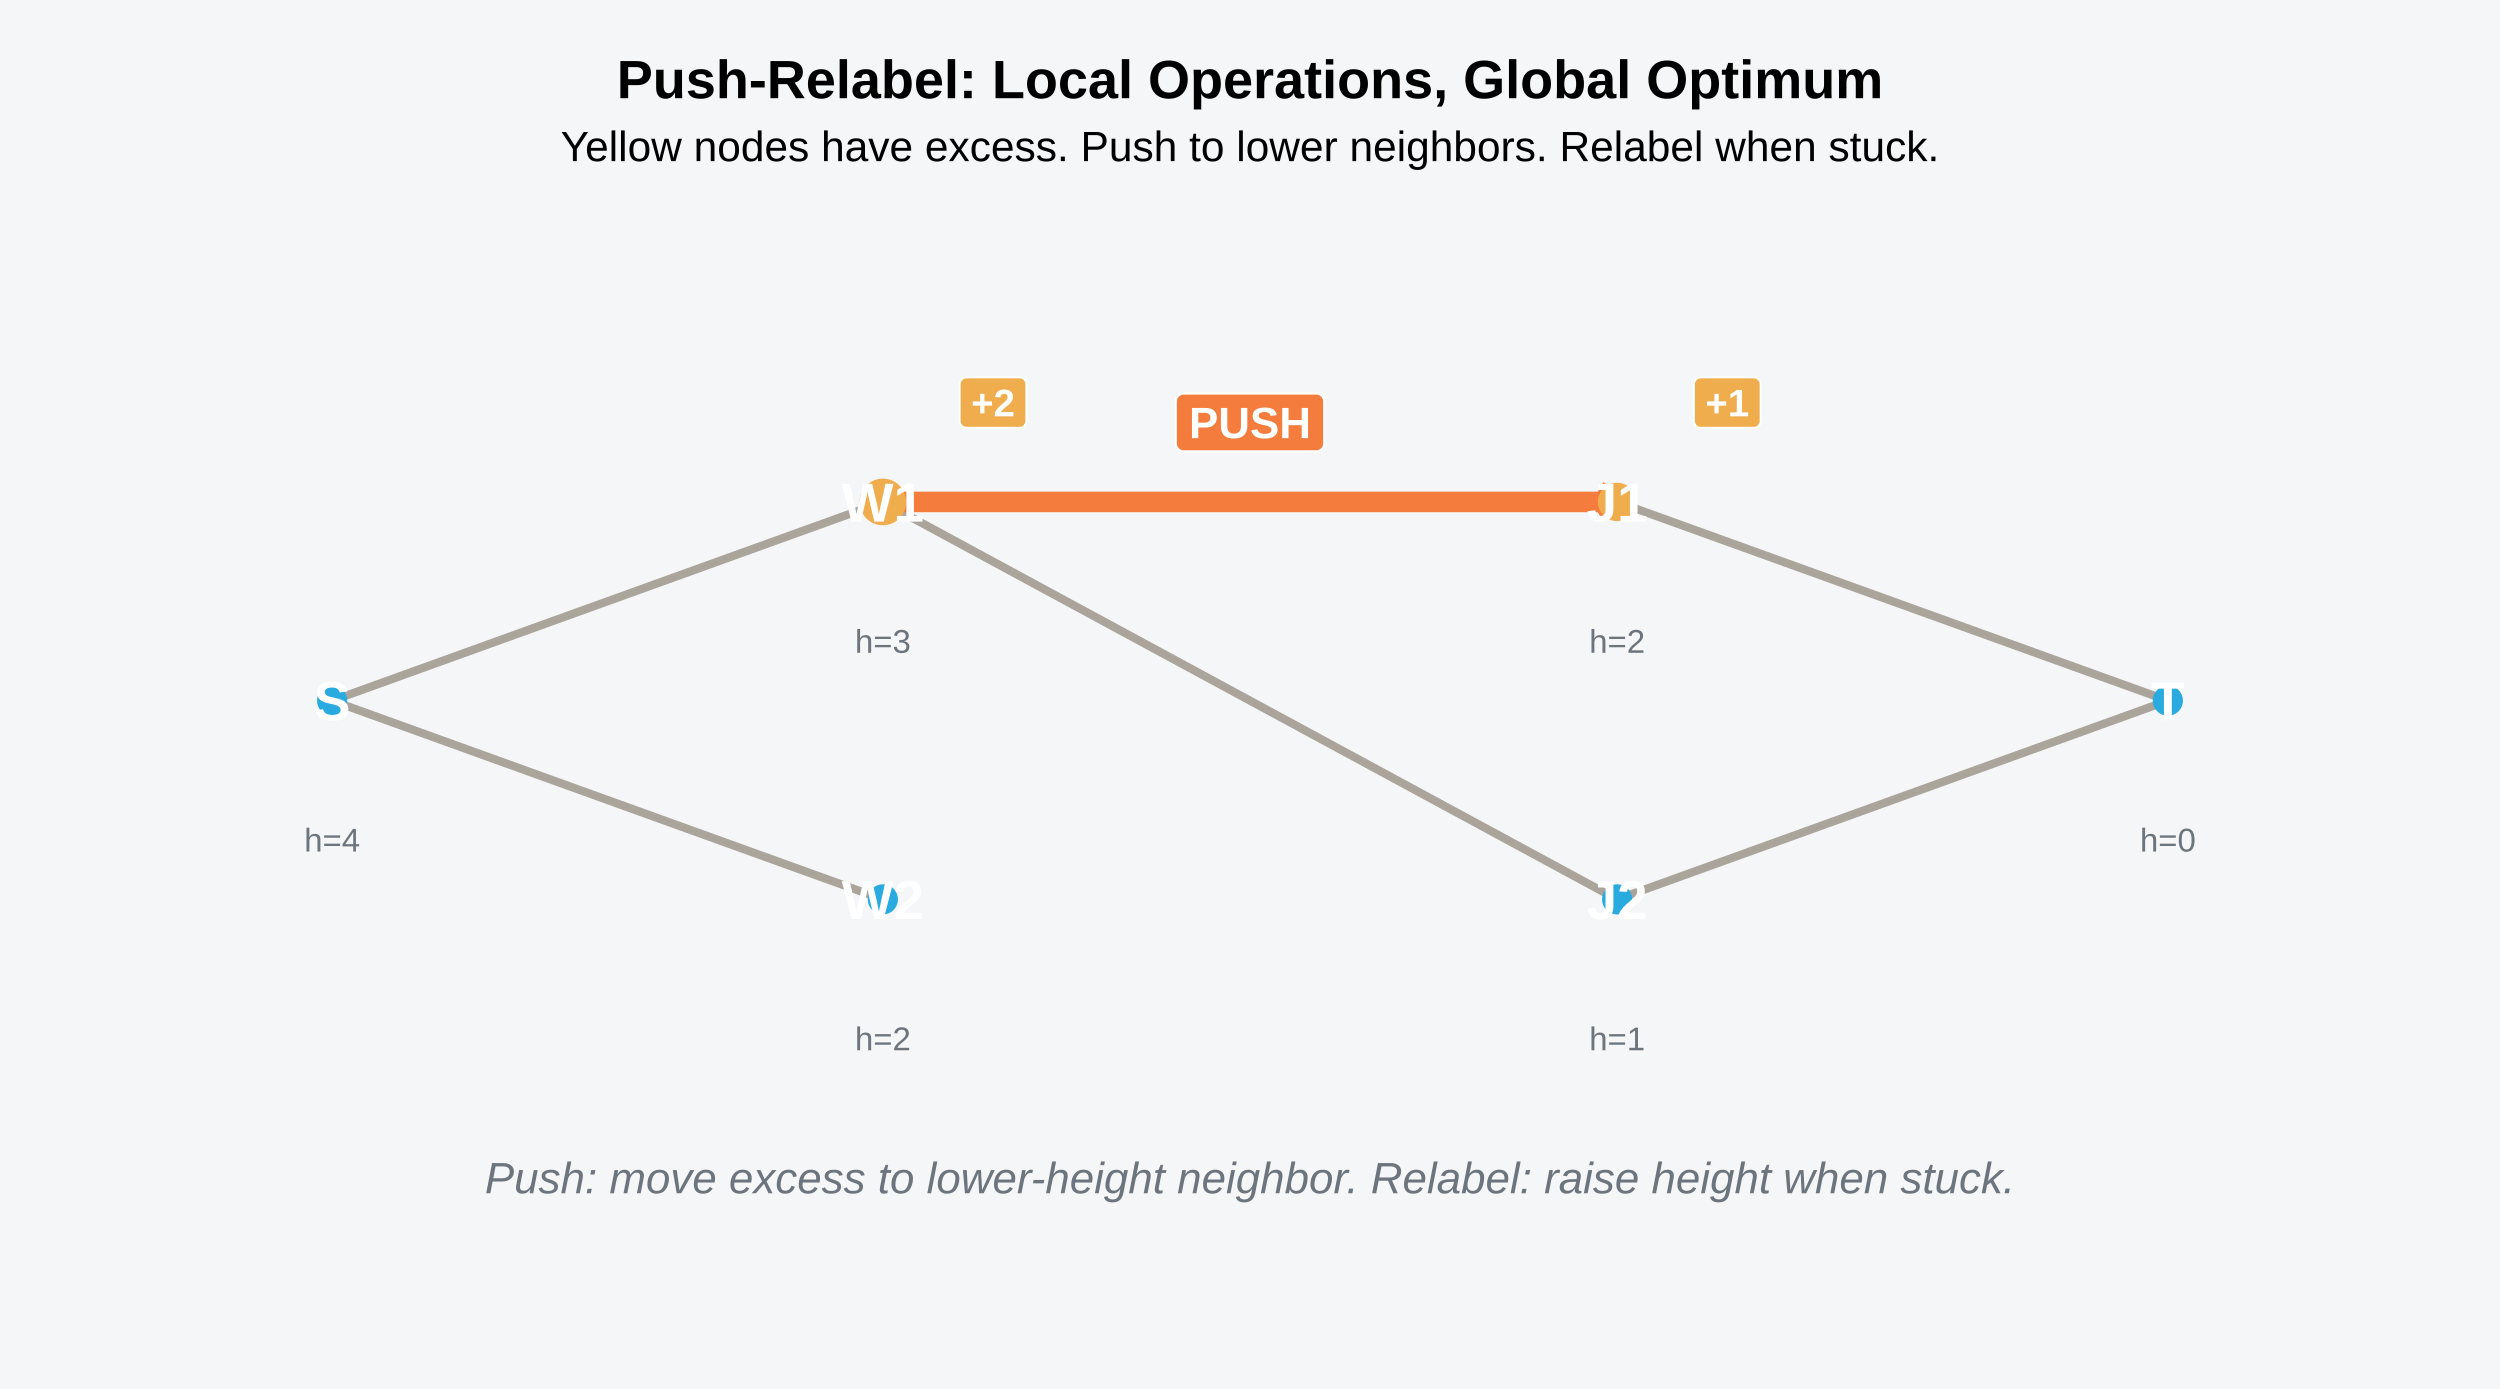
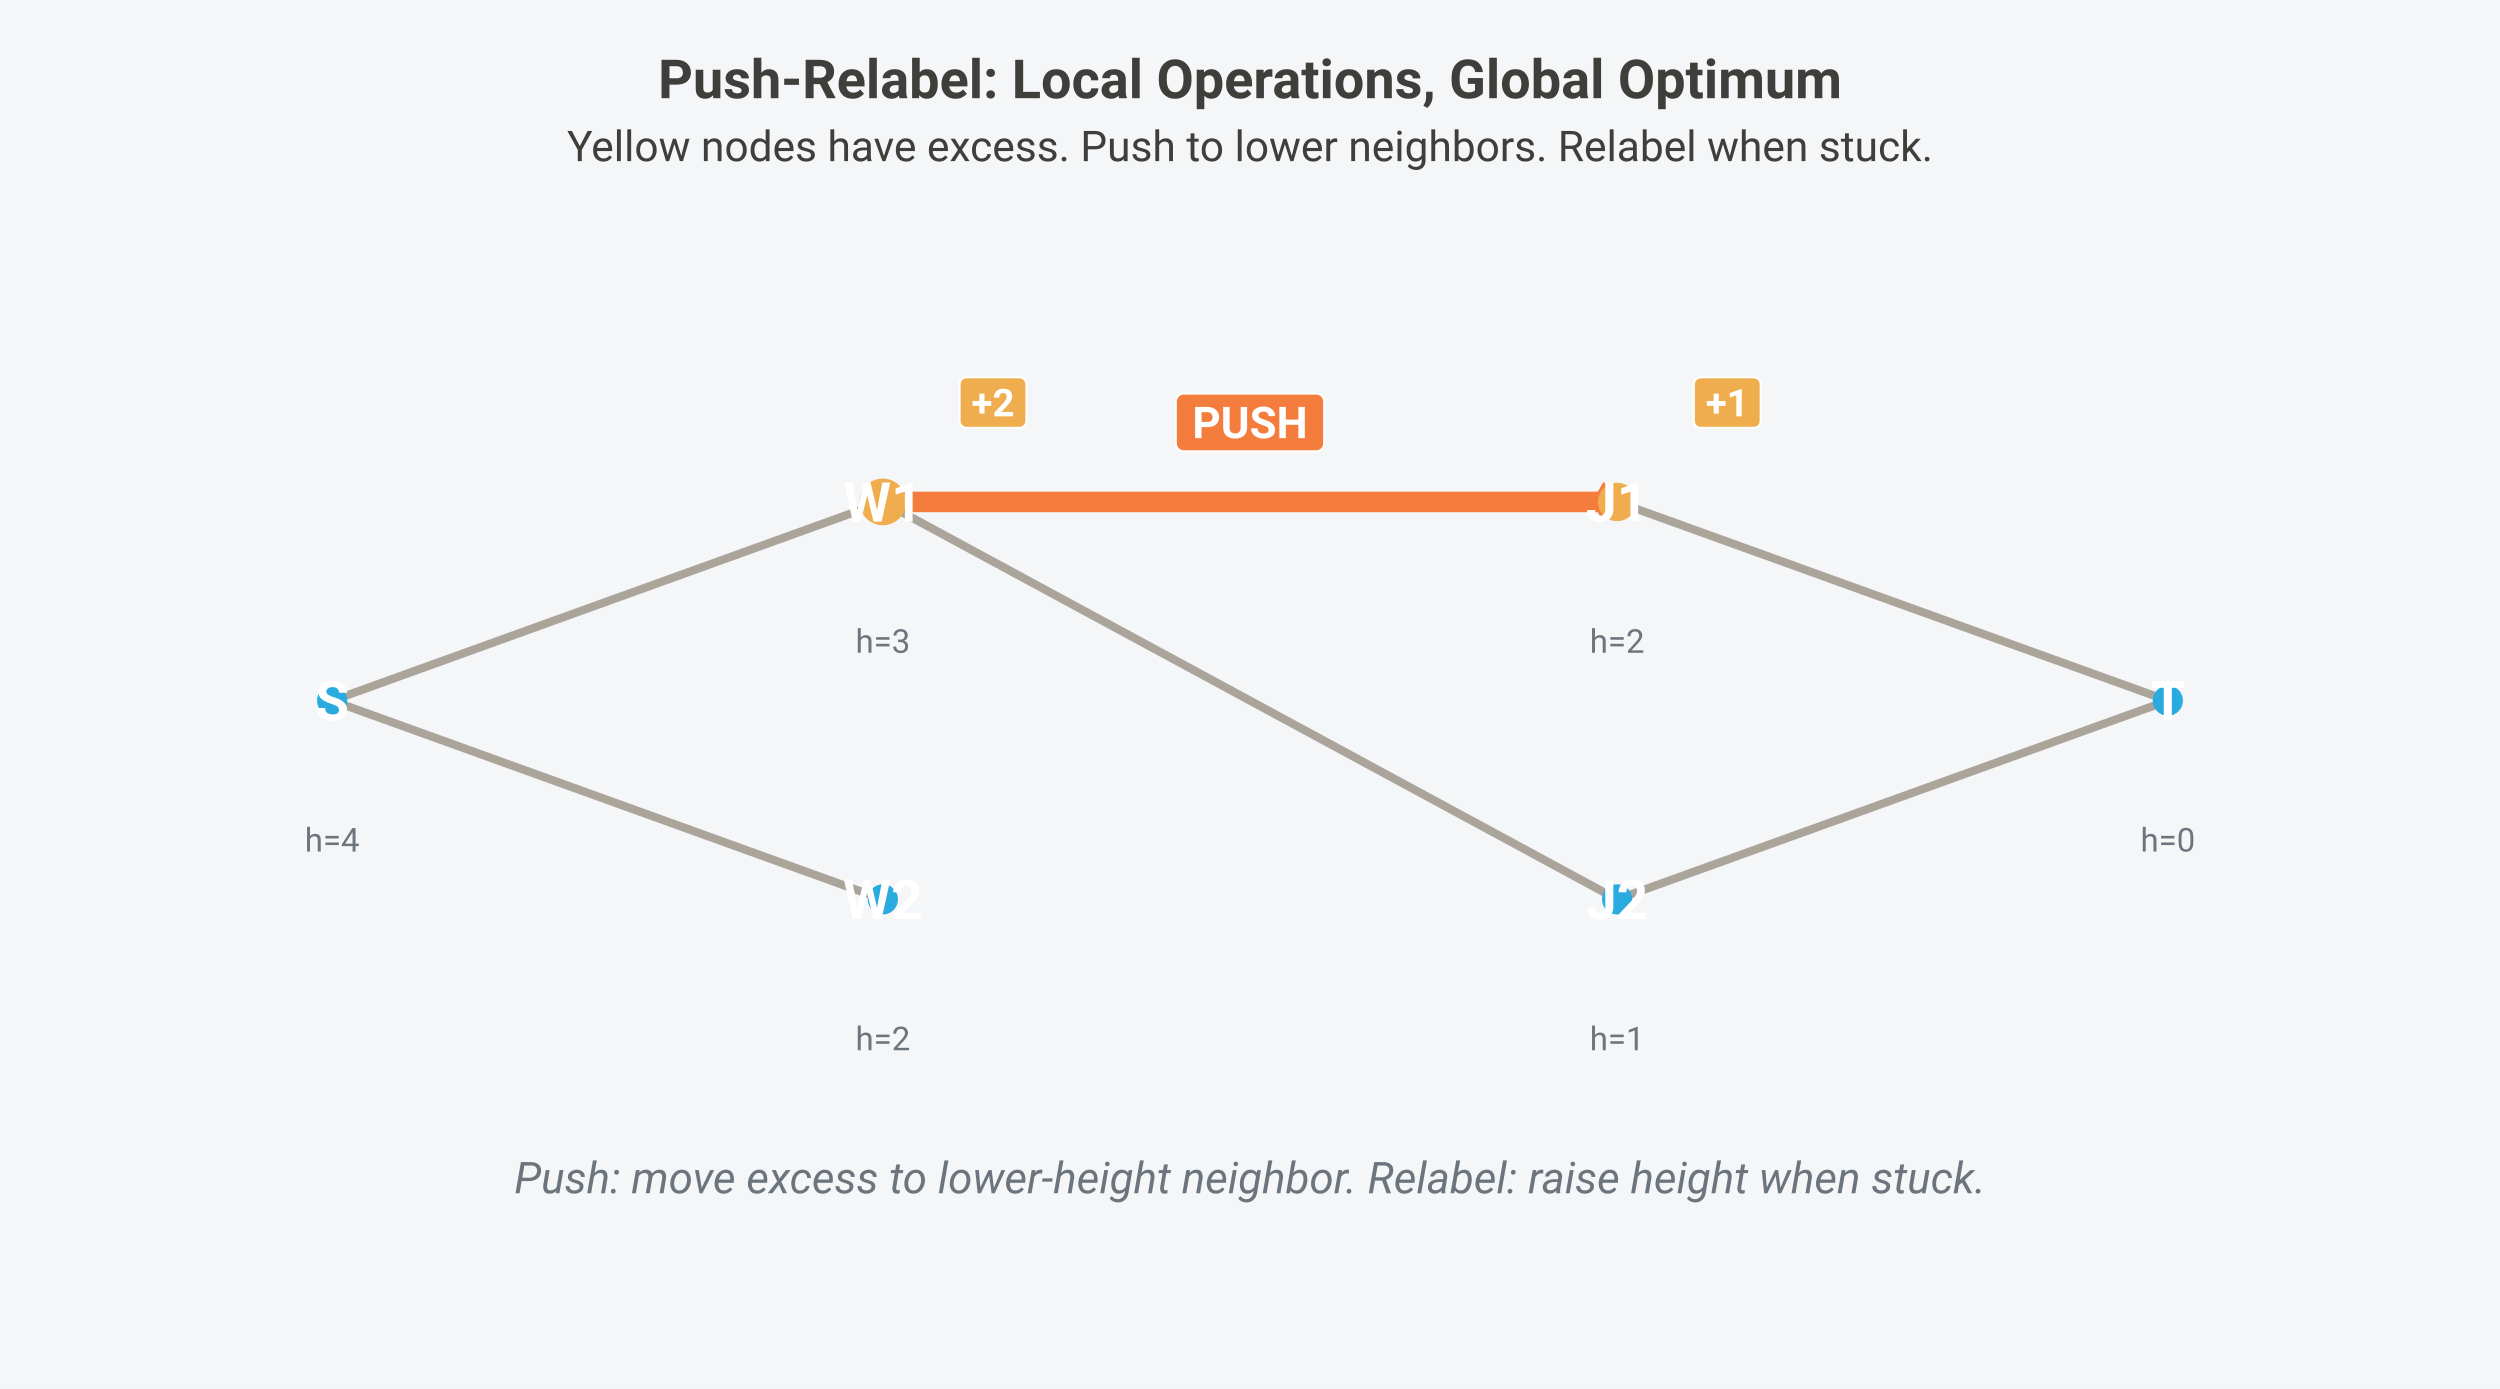
<svg xmlns="http://www.w3.org/2000/svg" width="648.00pt" height="360.00pt" viewBox="0 0 648.00 360.00">
  <g class="svglite">
    <defs>
      <style type="text/css">
-     .svglite line, .svglite polyline, .svglite polygon, .svglite path, .svglite rect, .svglite circle {
+     /* theme-aware-processed */
+     .svglite line, .svglite polyline, .svglite polygon, .svglite path, .svglite circle {
      fill: none;
-       stroke: #000000;
+       stroke: #3E3F3A;
+       stroke-linecap: round;
+       stroke-linejoin: round;
+       stroke-miterlimit: 10.00;
+     }
+     .svglite &gt; g &gt; rect {
+       fill: none;
+       stroke: #3E3F3A;
      stroke-linecap: round;
      stroke-linejoin: round;
      stroke-miterlimit: 10.00;
    }
    .svglite text {
      white-space: pre;
+       fill: #3E3F3A;
    }
    .svglite g.glyphgroup path {
      fill: inherit;
      stroke: none;
    }
  </style>
    </defs>
    <rect width="100%" height="100%" style="stroke: none; fill: #F5F6F8;" />
    <defs>
      <clipPath id="cpMC4wMHw2NDguMDB8MC4wMHwzNjAuMDA=">
        <rect x="0.00" y="0.00" width="648.00" height="360.00" />
      </clipPath>
    </defs>
    <g clip-path="url(#cpMC4wMHw2NDguMDB8MC4wMHwzNjAuMDA=)">
-       <rect x="0.00" y="0" width="648.00" height="360.00" style="stroke-width: 0.00; stroke: none;" />
-     </g>
+       <rect x="0.00" y="0" width="648.00" height="360.00" style="stroke-width: 0.00; stroke: none;" /> fill: #F5F6F8;' /&gt;
+ </g>
    <defs>
      <clipPath id="cpOS45Nnw2MzguMDR8NDQuMDh8MzUwLjA0">
        <rect x="9.96" y="44.08" width="628.07" height="305.95" />
      </clipPath>
    </defs>
    <g clip-path="url(#cpOS45Nnw2MzguMDR8NDQuMDh8MzUwLjA0)">
      <line x1="86.09" y1="181.61" x2="228.84" y2="130.10" style="stroke-width: 2.13; stroke: #AAA49B; stroke-linecap: butt;" />
      <line x1="86.09" y1="181.61" x2="228.84" y2="233.12" style="stroke-width: 2.13; stroke: #AAA49B; stroke-linecap: butt;" />
      <line x1="228.84" y1="130.10" x2="419.16" y2="233.12" style="stroke-width: 2.13; stroke: #AAA49B; stroke-linecap: butt;" />
      <line x1="419.16" y1="130.10" x2="561.91" y2="181.61" style="stroke-width: 2.13; stroke: #AAA49B; stroke-linecap: butt;" />
      <line x1="419.16" y1="233.12" x2="561.91" y2="181.61" style="stroke-width: 2.13; stroke: #AAA49B; stroke-linecap: butt;" />
      <line x1="228.84" y1="130.10" x2="419.16" y2="130.10" style="stroke-width: 5.33; stroke: #F47C3C; stroke-linecap: butt;" />
      <polyline points="414.25,132.94 419.16,130.10 414.25,127.27 " style="stroke-width: 5.33; stroke: #F47C3C; stroke-linecap: butt;" />
      <polygon points="306.82,116.98 341.18,116.98 341.10,116.98 341.43,116.97 341.75,116.90 342.06,116.79 342.34,116.62 342.60,116.41 342.82,116.17 342.99,115.89 343.12,115.58 343.20,115.26 343.23,114.94 343.23,114.94 343.23,104.06 343.23,104.06 343.20,103.73 343.12,103.41 342.99,103.11 342.82,102.83 342.60,102.58 342.34,102.37 342.06,102.21 341.75,102.09 341.43,102.03 341.18,102.01 306.82,102.01 307.07,102.03 306.74,102.01 306.41,102.05 306.10,102.15 305.80,102.29 305.53,102.47 305.29,102.70 305.09,102.97 304.94,103.26 304.83,103.57 304.78,103.90 304.77,104.06 304.77,114.94 304.78,114.77 304.78,115.10 304.83,115.43 304.94,115.74 305.09,116.03 305.29,116.29 305.53,116.52 305.80,116.71 306.10,116.85 306.41,116.94 306.74,116.98 " style="stroke-width: 0.53; stroke: #FFFFFF; fill: #F47C3C;" />
-       <text x="324.00" y="113.57" text-anchor="middle" style="font-size: 11.38px; font-weight: bold;fill: #FFFFFF; font-family: &quot;Arial&quot;;" textLength="31.62px" lengthAdjust="spacingAndGlyphs">PUSH</text>
+       <text x="324.00" y="113.57" text-anchor="middle" style="font-size: 11.38px; font-weight: bold;fill: #FFFFFF; font-family: &quot;Roboto&quot;, -apple-system, BlinkMacSystemFont, &quot;Segoe UI&quot;, system-ui, sans-serif;" textLength="31.62px" lengthAdjust="spacingAndGlyphs">PUSH</text>
      <circle cx="86.09" cy="181.61" r="3.56" style="stroke-width: 0.71; stroke: #29ABE0; fill: #29ABE0;" />
      <circle cx="228.84" cy="130.10" r="5.69" style="stroke-width: 0.71; stroke: #F0AD4E; fill: #F0AD4E;" />
      <circle cx="228.84" cy="233.12" r="3.56" style="stroke-width: 0.71; stroke: #29ABE0; fill: #29ABE0;" />
      <circle cx="419.16" cy="130.10" r="4.62" style="stroke-width: 0.71; stroke: #F0AD4E; fill: #F0AD4E;" />
      <circle cx="419.16" cy="233.12" r="3.56" style="stroke-width: 0.71; stroke: #29ABE0; fill: #29ABE0;" />
      <circle cx="561.91" cy="181.61" r="3.56" style="stroke-width: 0.71; stroke: #29ABE0; fill: #29ABE0;" />
-       <text x="86.09" y="186.70" text-anchor="middle" style="font-size: 14.23px; font-weight: bold;fill: #FFFFFF; font-family: &quot;Arial&quot;;" textLength="9.48px" lengthAdjust="spacingAndGlyphs">S</text>
-       <text x="228.84" y="135.19" text-anchor="middle" style="font-size: 14.23px; font-weight: bold;fill: #FFFFFF; font-family: &quot;Arial&quot;;" textLength="21.33px" lengthAdjust="spacingAndGlyphs">W1</text>
-       <text x="228.84" y="238.21" text-anchor="middle" style="font-size: 14.23px; font-weight: bold;fill: #FFFFFF; font-family: &quot;Arial&quot;;" textLength="21.33px" lengthAdjust="spacingAndGlyphs">W2</text>
-       <text x="419.16" y="135.19" text-anchor="middle" style="font-size: 14.23px; font-weight: bold;fill: #FFFFFF; font-family: &quot;Arial&quot;;" textLength="15.81px" lengthAdjust="spacingAndGlyphs">J1</text>
-       <text x="419.16" y="238.21" text-anchor="middle" style="font-size: 14.23px; font-weight: bold;fill: #FFFFFF; font-family: &quot;Arial&quot;;" textLength="15.81px" lengthAdjust="spacingAndGlyphs">J2</text>
-       <text x="561.91" y="186.70" text-anchor="middle" style="font-size: 14.23px; font-weight: bold;fill: #FFFFFF; font-family: &quot;Arial&quot;;" textLength="8.69px" lengthAdjust="spacingAndGlyphs">T</text>
-       <text x="86.09" y="220.72" text-anchor="middle" style="font-size: 8.54px;fill: #6C757D; font-family: &quot;Arial&quot;;" textLength="14.48px" lengthAdjust="spacingAndGlyphs">h=4</text>
-       <text x="228.84" y="169.21" text-anchor="middle" style="font-size: 8.54px;fill: #6C757D; font-family: &quot;Arial&quot;;" textLength="14.48px" lengthAdjust="spacingAndGlyphs">h=3</text>
-       <text x="228.84" y="272.23" text-anchor="middle" style="font-size: 8.54px;fill: #6C757D; font-family: &quot;Arial&quot;;" textLength="14.48px" lengthAdjust="spacingAndGlyphs">h=2</text>
-       <text x="419.16" y="169.21" text-anchor="middle" style="font-size: 8.54px;fill: #6C757D; font-family: &quot;Arial&quot;;" textLength="14.48px" lengthAdjust="spacingAndGlyphs">h=2</text>
-       <text x="419.16" y="272.23" text-anchor="middle" style="font-size: 8.54px;fill: #6C757D; font-family: &quot;Arial&quot;;" textLength="14.48px" lengthAdjust="spacingAndGlyphs">h=1</text>
-       <text x="561.91" y="220.72" text-anchor="middle" style="font-size: 8.54px;fill: #6C757D; font-family: &quot;Arial&quot;;" textLength="14.48px" lengthAdjust="spacingAndGlyphs">h=0</text>
+       <text x="86.09" y="186.70" text-anchor="middle" style="font-size: 14.23px; font-weight: bold;fill: #FFFFFF; font-family: &quot;Roboto&quot;, -apple-system, BlinkMacSystemFont, &quot;Segoe UI&quot;, system-ui, sans-serif;" textLength="9.48px" lengthAdjust="spacingAndGlyphs">S</text>
+       <text x="228.84" y="135.19" text-anchor="middle" style="font-size: 14.23px; font-weight: bold;fill: #FFFFFF; font-family: &quot;Roboto&quot;, -apple-system, BlinkMacSystemFont, &quot;Segoe UI&quot;, system-ui, sans-serif;" textLength="21.33px" lengthAdjust="spacingAndGlyphs">W1</text>
+       <text x="228.84" y="238.21" text-anchor="middle" style="font-size: 14.23px; font-weight: bold;fill: #FFFFFF; font-family: &quot;Roboto&quot;, -apple-system, BlinkMacSystemFont, &quot;Segoe UI&quot;, system-ui, sans-serif;" textLength="21.33px" lengthAdjust="spacingAndGlyphs">W2</text>
+       <text x="419.16" y="135.19" text-anchor="middle" style="font-size: 14.23px; font-weight: bold;fill: #FFFFFF; font-family: &quot;Roboto&quot;, -apple-system, BlinkMacSystemFont, &quot;Segoe UI&quot;, system-ui, sans-serif;" textLength="15.81px" lengthAdjust="spacingAndGlyphs">J1</text>
+       <text x="419.16" y="238.21" text-anchor="middle" style="font-size: 14.23px; font-weight: bold;fill: #FFFFFF; font-family: &quot;Roboto&quot;, -apple-system, BlinkMacSystemFont, &quot;Segoe UI&quot;, system-ui, sans-serif;" textLength="15.81px" lengthAdjust="spacingAndGlyphs">J2</text>
+       <text x="561.91" y="186.70" text-anchor="middle" style="font-size: 14.23px; font-weight: bold;fill: #FFFFFF; font-family: &quot;Roboto&quot;, -apple-system, BlinkMacSystemFont, &quot;Segoe UI&quot;, system-ui, sans-serif;" textLength="8.69px" lengthAdjust="spacingAndGlyphs">T</text>
+       <text x="86.09" y="220.72" text-anchor="middle" style="font-size: 8.54px;fill: #6C757D; font-family: &quot;Roboto&quot;, -apple-system, BlinkMacSystemFont, &quot;Segoe UI&quot;, system-ui, sans-serif;" textLength="14.48px" lengthAdjust="spacingAndGlyphs">h=4</text>
+       <text x="228.84" y="169.21" text-anchor="middle" style="font-size: 8.54px;fill: #6C757D; font-family: &quot;Roboto&quot;, -apple-system, BlinkMacSystemFont, &quot;Segoe UI&quot;, system-ui, sans-serif;" textLength="14.48px" lengthAdjust="spacingAndGlyphs">h=3</text>
+       <text x="228.84" y="272.23" text-anchor="middle" style="font-size: 8.54px;fill: #6C757D; font-family: &quot;Roboto&quot;, -apple-system, BlinkMacSystemFont, &quot;Segoe UI&quot;, system-ui, sans-serif;" textLength="14.48px" lengthAdjust="spacingAndGlyphs">h=2</text>
+       <text x="419.16" y="169.21" text-anchor="middle" style="font-size: 8.54px;fill: #6C757D; font-family: &quot;Roboto&quot;, -apple-system, BlinkMacSystemFont, &quot;Segoe UI&quot;, system-ui, sans-serif;" textLength="14.48px" lengthAdjust="spacingAndGlyphs">h=2</text>
+       <text x="419.16" y="272.23" text-anchor="middle" style="font-size: 8.54px;fill: #6C757D; font-family: &quot;Roboto&quot;, -apple-system, BlinkMacSystemFont, &quot;Segoe UI&quot;, system-ui, sans-serif;" textLength="14.48px" lengthAdjust="spacingAndGlyphs">h=1</text>
+       <text x="561.91" y="220.72" text-anchor="middle" style="font-size: 8.54px;fill: #6C757D; font-family: &quot;Roboto&quot;, -apple-system, BlinkMacSystemFont, &quot;Segoe UI&quot;, system-ui, sans-serif;" textLength="14.48px" lengthAdjust="spacingAndGlyphs">h=0</text>
      <polygon points="250.52,110.90 264.25,110.90 264.18,110.90 264.47,110.89 264.75,110.83 265.02,110.73 265.27,110.58 265.49,110.40 265.69,110.18 265.84,109.94 265.95,109.67 266.02,109.39 266.05,109.11 266.05,109.11 266.05,99.59 266.05,99.59 266.02,99.30 265.95,99.02 265.84,98.76 265.69,98.51 265.49,98.30 265.27,98.11 265.02,97.97 264.75,97.87 264.47,97.81 264.25,97.80 250.52,97.80 250.74,97.81 250.45,97.80 250.16,97.83 249.88,97.91 249.62,98.04 249.39,98.20 249.18,98.40 249.00,98.63 248.87,98.89 248.78,99.16 248.73,99.44 248.73,99.59 248.73,109.11 248.73,108.96 248.73,109.25 248.78,109.54 248.87,109.81 249.00,110.06 249.18,110.30 249.39,110.50 249.62,110.66 249.88,110.78 250.16,110.86 250.45,110.90 " style="stroke-width: 0.53; stroke: #FFFFFF; fill: #F0AD4E;" />
-       <text x="257.39" y="107.91" text-anchor="middle" style="font-size: 9.96px; font-weight: bold;fill: #FFFFFF; font-family: &quot;Arial&quot;;" textLength="11.34px" lengthAdjust="spacingAndGlyphs">+2</text>
+       <text x="257.39" y="107.91" text-anchor="middle" style="font-size: 9.96px; font-weight: bold;fill: #FFFFFF; font-family: &quot;Roboto&quot;, -apple-system, BlinkMacSystemFont, &quot;Segoe UI&quot;, system-ui, sans-serif;" textLength="11.34px" lengthAdjust="spacingAndGlyphs">+2</text>
      <polygon points="440.84,110.90 454.58,110.90 454.51,110.90 454.79,110.89 455.08,110.83 455.35,110.73 455.60,110.58 455.82,110.40 456.01,110.18 456.17,109.94 456.28,109.67 456.35,109.39 456.37,109.11 456.37,109.11 456.37,99.59 456.37,99.59 456.35,99.30 456.28,99.02 456.17,98.76 456.01,98.51 455.82,98.30 455.60,98.11 455.35,97.97 455.08,97.87 454.79,97.81 454.58,97.80 440.84,97.80 441.06,97.81 440.77,97.80 440.49,97.83 440.21,97.91 439.95,98.04 439.71,98.20 439.50,98.40 439.33,98.63 439.20,98.89 439.10,99.16 439.06,99.44 439.05,99.59 439.05,109.11 439.06,108.96 439.06,109.25 439.10,109.54 439.20,109.81 439.33,110.06 439.50,110.30 439.71,110.50 439.95,110.66 440.21,110.78 440.49,110.86 440.77,110.90 " style="stroke-width: 0.53; stroke: #FFFFFF; fill: #F0AD4E;" />
-       <text x="447.71" y="107.91" text-anchor="middle" style="font-size: 9.96px; font-weight: bold;fill: #FFFFFF; font-family: &quot;Arial&quot;;" textLength="11.34px" lengthAdjust="spacingAndGlyphs">+1</text>
-       <text x="324.00" y="309.30" text-anchor="middle" style="font-size: 11.38px; font-style: italic;fill: #6C757D; font-family: &quot;Arial&quot;;" textLength="396.45px" lengthAdjust="spacingAndGlyphs">Push: move excess to lower-height neighbor. Relabel: raise height when stuck.</text>
+       <text x="447.71" y="107.91" text-anchor="middle" style="font-size: 9.96px; font-weight: bold;fill: #FFFFFF; font-family: &quot;Roboto&quot;, -apple-system, BlinkMacSystemFont, &quot;Segoe UI&quot;, system-ui, sans-serif;" textLength="11.34px" lengthAdjust="spacingAndGlyphs">+1</text>
+       <text x="324.00" y="309.30" text-anchor="middle" style="font-size: 11.38px; font-style: italic;fill: #6C757D; font-family: &quot;Roboto&quot;, -apple-system, BlinkMacSystemFont, &quot;Segoe UI&quot;, system-ui, sans-serif;" textLength="396.45px" lengthAdjust="spacingAndGlyphs">Push: move excess to lower-height neighbor. Relabel: raise height when stuck.</text>
    </g>
    <g clip-path="url(#cpMC4wMHw2NDguMDB8MC4wMHwzNjAuMDA=)">
-       <text x="324.00" y="41.77" text-anchor="middle" style="font-size: 11.00px; font-family: &quot;Arial&quot;;" textLength="357.55px" lengthAdjust="spacingAndGlyphs">Yellow nodes have excess. Push to lower neighbors. Relabel when stuck.</text>
-       <text x="324.00" y="25.46" text-anchor="middle" style="font-size: 14.00px; font-weight: bold; font-family: &quot;Arial&quot;;" textLength="328.17px" lengthAdjust="spacingAndGlyphs">Push-Relabel: Local Operations, Global Optimum</text>
+       <text x="324.00" y="41.77" text-anchor="middle" style="font-size: 11.00px; font-family: &quot;Roboto&quot;, -apple-system, BlinkMacSystemFont, &quot;Segoe UI&quot;, system-ui, sans-serif;" textLength="357.55px" lengthAdjust="spacingAndGlyphs">Yellow nodes have excess. Push to lower neighbors. Relabel when stuck.</text>
+       <text x="324.00" y="25.46" text-anchor="middle" style="font-size: 14.00px; font-weight: bold; font-family: &quot;Roboto&quot;, -apple-system, BlinkMacSystemFont, &quot;Segoe UI&quot;, system-ui, sans-serif;" textLength="328.17px" lengthAdjust="spacingAndGlyphs">Push-Relabel: Local Operations, Global Optimum</text>
    </g>
  </g>
</svg>
